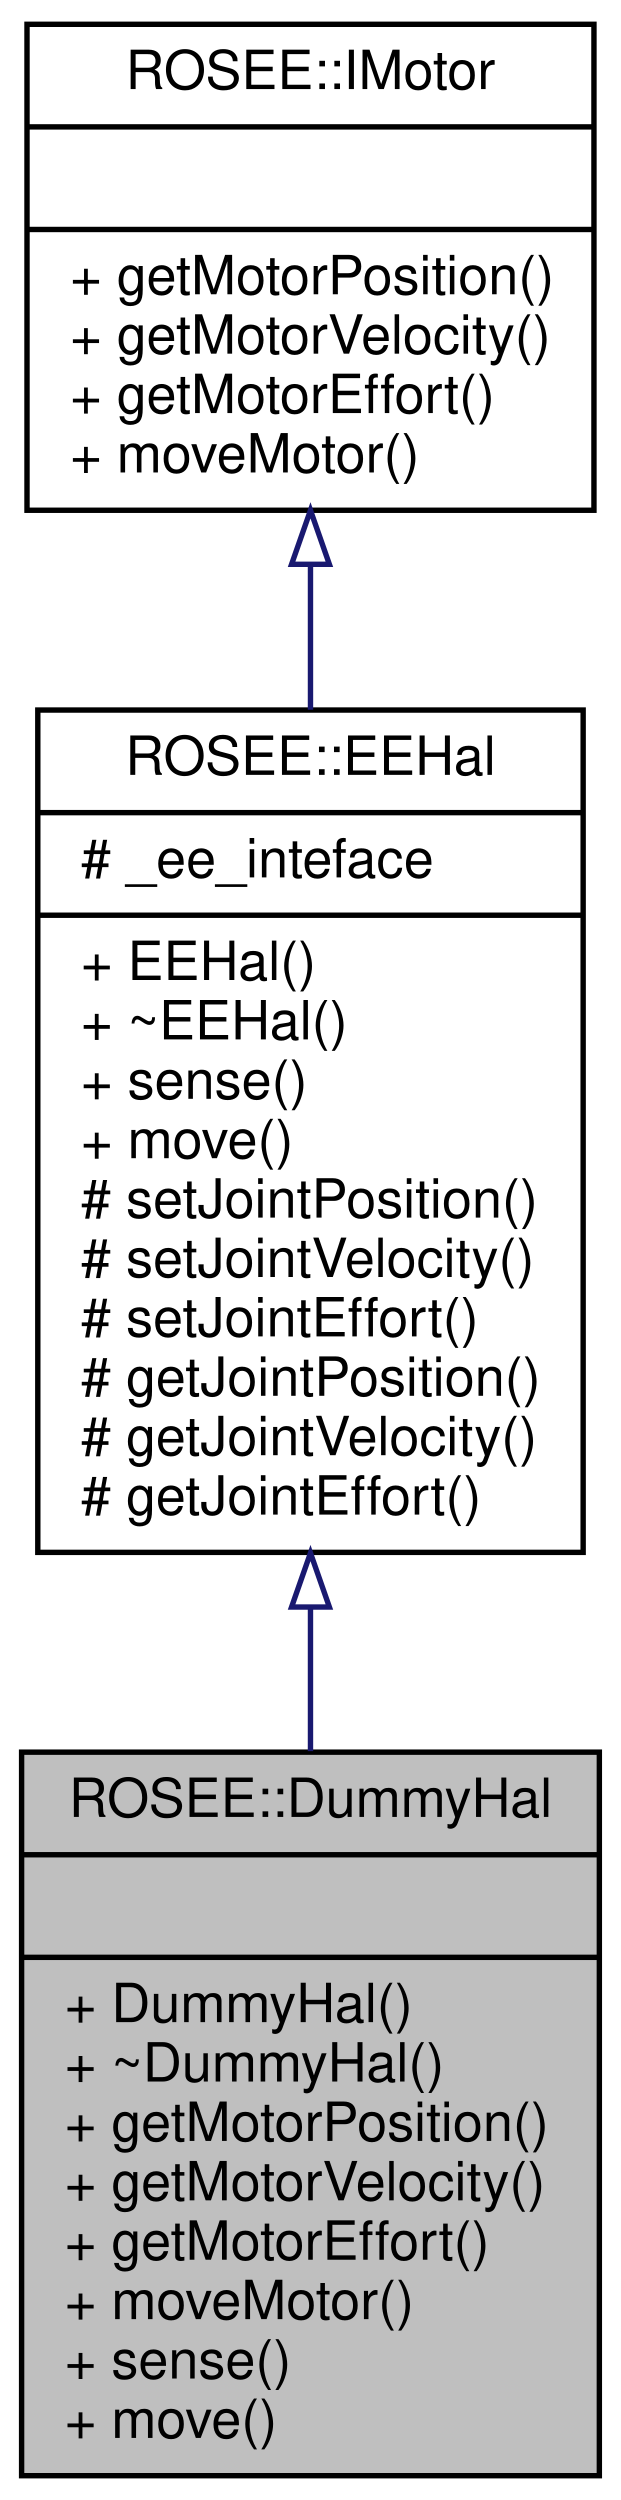
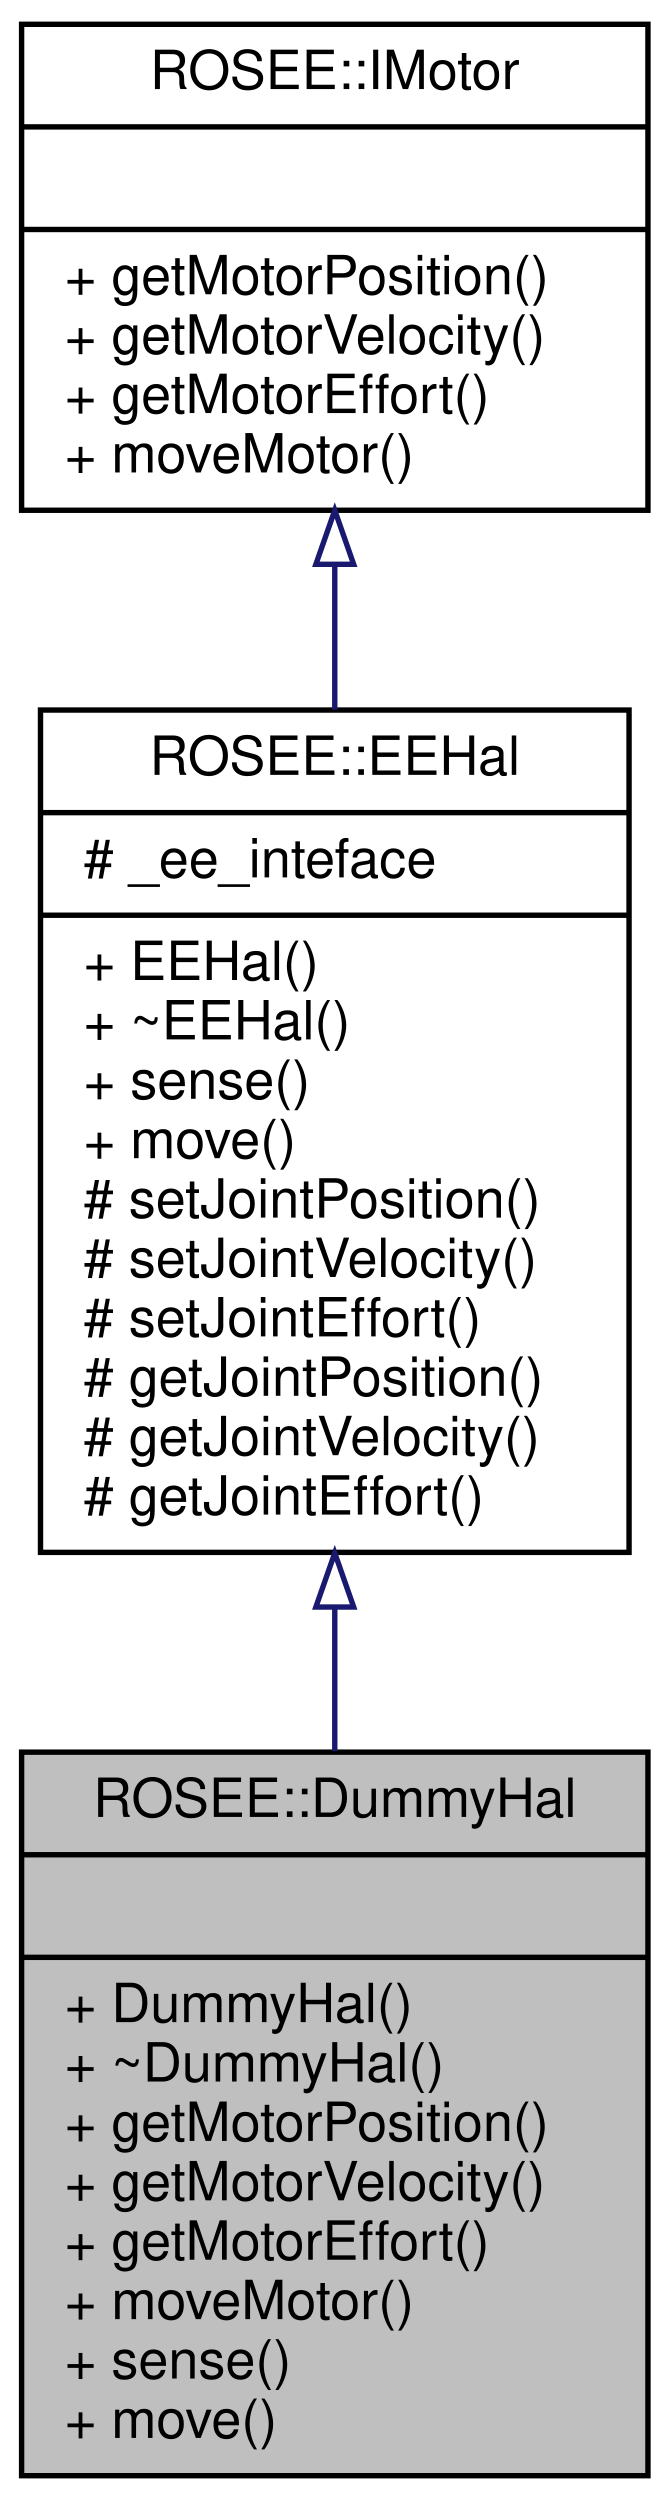
- <svg xmlns="http://www.w3.org/2000/svg" xmlns:xlink="http://www.w3.org/1999/xlink" width="115pt" height="463pt" viewBox="0.00 0.00 115.00 463.00">
+ <svg xmlns="http://www.w3.org/2000/svg" xmlns:xlink="http://www.w3.org/1999/xlink" width="124pt" height="463pt" viewBox="0.00 0.00 124.00 463.00">
  <g id="graph0" class="graph" transform="scale(1 1) rotate(0) translate(4 459)">
    <g id="node1" class="node">
-       <polygon fill="#bfbfbf" stroke="black" points="-7.10543e-15,-0.5 -7.10543e-15,-134.5 107,-134.5 107,-0.5 -7.10543e-15,-0.5" />
-       <text text-anchor="middle" x="53.5" y="-122.5" font-family="Helvetica,sans-Serif" font-size="10.00">ROSEE::DummyHal</text>
-       <polyline fill="none" stroke="black" points="-7.10543e-15,-115.5 107,-115.5 " />
-       <text text-anchor="middle" x="53.5" y="-103.5" font-family="Helvetica,sans-Serif" font-size="10.00"> </text>
-       <polyline fill="none" stroke="black" points="-7.10543e-15,-96.5 107,-96.5 " />
+       <polygon fill="#bfbfbf" stroke="black" points="-7.10543e-15,-0.5 -7.10543e-15,-134.5 116,-134.5 116,-0.5 -7.10543e-15,-0.5" />
+       <text text-anchor="middle" x="58" y="-122.5" font-family="Helvetica,sans-Serif" font-size="10.00">ROSEE::DummyHal</text>
+       <polyline fill="none" stroke="black" points="-7.10543e-15,-115.5 116,-115.5 " />
+       <text text-anchor="middle" x="58" y="-103.5" font-family="Helvetica,sans-Serif" font-size="10.00"> </text>
+       <polyline fill="none" stroke="black" points="-7.10543e-15,-96.5 116,-96.5 " />
      <text text-anchor="start" x="8" y="-84.5" font-family="Helvetica,sans-Serif" font-size="10.00">+ DummyHal()</text>
      <text text-anchor="start" x="8" y="-73.5" font-family="Helvetica,sans-Serif" font-size="10.00">+ ~DummyHal()</text>
      <text text-anchor="start" x="8" y="-62.5" font-family="Helvetica,sans-Serif" font-size="10.00">+ getMotorPosition()</text>
      <text text-anchor="start" x="8" y="-51.5" font-family="Helvetica,sans-Serif" font-size="10.00">+ getMotorVelocity()</text>
      <text text-anchor="start" x="8" y="-40.5" font-family="Helvetica,sans-Serif" font-size="10.00">+ getMotorEffort()</text>
      <text text-anchor="start" x="8" y="-29.5" font-family="Helvetica,sans-Serif" font-size="10.00">+ moveMotor()</text>
      <text text-anchor="start" x="8" y="-18.5" font-family="Helvetica,sans-Serif" font-size="10.00">+ sense()</text>
      <text text-anchor="start" x="8" y="-7.5" font-family="Helvetica,sans-Serif" font-size="10.00">+ move()</text>
    </g>
    <g id="node2" class="node">
      <g id="a_node2">
        <a xlink:href="classROSEE_1_1EEHal.html" target="_top" xlink:title="Class representing an end-effector. ">
-           <polygon fill="none" stroke="black" points="3,-171.5 3,-327.5 104,-327.5 104,-171.5 3,-171.5" />
-           <text text-anchor="middle" x="53.5" y="-315.5" font-family="Helvetica,sans-Serif" font-size="10.00">ROSEE::EEHal</text>
-           <polyline fill="none" stroke="black" points="3,-308.5 104,-308.5 " />
-           <text text-anchor="start" x="11" y="-296.5" font-family="Helvetica,sans-Serif" font-size="10.00"># _ee_inteface</text>
-           <polyline fill="none" stroke="black" points="3,-289.5 104,-289.5 " />
-           <text text-anchor="start" x="11" y="-277.5" font-family="Helvetica,sans-Serif" font-size="10.00">+ EEHal()</text>
-           <text text-anchor="start" x="11" y="-266.5" font-family="Helvetica,sans-Serif" font-size="10.00">+ ~EEHal()</text>
-           <text text-anchor="start" x="11" y="-255.5" font-family="Helvetica,sans-Serif" font-size="10.00">+ sense()</text>
-           <text text-anchor="start" x="11" y="-244.5" font-family="Helvetica,sans-Serif" font-size="10.00">+ move()</text>
-           <text text-anchor="start" x="11" y="-233.5" font-family="Helvetica,sans-Serif" font-size="10.00"># setJointPosition()</text>
-           <text text-anchor="start" x="11" y="-222.5" font-family="Helvetica,sans-Serif" font-size="10.00"># setJointVelocity()</text>
-           <text text-anchor="start" x="11" y="-211.5" font-family="Helvetica,sans-Serif" font-size="10.00"># setJointEffort()</text>
-           <text text-anchor="start" x="11" y="-200.5" font-family="Helvetica,sans-Serif" font-size="10.00"># getJointPosition()</text>
-           <text text-anchor="start" x="11" y="-189.5" font-family="Helvetica,sans-Serif" font-size="10.00"># getJointVelocity()</text>
-           <text text-anchor="start" x="11" y="-178.5" font-family="Helvetica,sans-Serif" font-size="10.00"># getJointEffort()</text>
+           <polygon fill="none" stroke="black" points="3.5,-171.5 3.5,-327.5 112.5,-327.5 112.5,-171.5 3.5,-171.5" />
+           <text text-anchor="middle" x="58" y="-315.5" font-family="Helvetica,sans-Serif" font-size="10.00">ROSEE::EEHal</text>
+           <polyline fill="none" stroke="black" points="3.5,-308.5 112.5,-308.5 " />
+           <text text-anchor="start" x="11.5" y="-296.5" font-family="Helvetica,sans-Serif" font-size="10.00"># _ee_inteface</text>
+           <polyline fill="none" stroke="black" points="3.5,-289.5 112.5,-289.5 " />
+           <text text-anchor="start" x="11.5" y="-277.5" font-family="Helvetica,sans-Serif" font-size="10.00">+ EEHal()</text>
+           <text text-anchor="start" x="11.5" y="-266.5" font-family="Helvetica,sans-Serif" font-size="10.00">+ ~EEHal()</text>
+           <text text-anchor="start" x="11.5" y="-255.5" font-family="Helvetica,sans-Serif" font-size="10.00">+ sense()</text>
+           <text text-anchor="start" x="11.5" y="-244.5" font-family="Helvetica,sans-Serif" font-size="10.00">+ move()</text>
+           <text text-anchor="start" x="11.5" y="-233.5" font-family="Helvetica,sans-Serif" font-size="10.00"># setJointPosition()</text>
+           <text text-anchor="start" x="11.5" y="-222.5" font-family="Helvetica,sans-Serif" font-size="10.00"># setJointVelocity()</text>
+           <text text-anchor="start" x="11.5" y="-211.5" font-family="Helvetica,sans-Serif" font-size="10.00"># setJointEffort()</text>
+           <text text-anchor="start" x="11.5" y="-200.5" font-family="Helvetica,sans-Serif" font-size="10.00"># getJointPosition()</text>
+           <text text-anchor="start" x="11.5" y="-189.5" font-family="Helvetica,sans-Serif" font-size="10.00"># getJointVelocity()</text>
+           <text text-anchor="start" x="11.5" y="-178.5" font-family="Helvetica,sans-Serif" font-size="10.00"># getJointEffort()</text>
        </a>
      </g>
    </g>
    <g id="edge1" class="edge">
-       <path fill="none" stroke="midnightblue" d="M53.5,-161.308C53.5,-152.356 53.5,-143.366 53.5,-134.695" />
-       <polygon fill="none" stroke="midnightblue" points="50,-161.38 53.5,-171.38 57,-161.381 50,-161.38" />
+       <path fill="none" stroke="midnightblue" d="M58,-161.308C58,-152.356 58,-143.366 58,-134.695" />
+       <polygon fill="none" stroke="midnightblue" points="54.5,-161.38 58,-171.38 61.5,-161.381 54.5,-161.38" />
    </g>
    <g id="node3" class="node">
      <g id="a_node3">
        <a xlink:href="classROSEE_1_1IMotor.html" target="_top" xlink:title="Class representing a Motor. ">
-           <polygon fill="none" stroke="black" points="1,-364.5 1,-454.5 106,-454.5 106,-364.5 1,-364.5" />
-           <text text-anchor="middle" x="53.5" y="-442.5" font-family="Helvetica,sans-Serif" font-size="10.00">ROSEE::IMotor</text>
-           <polyline fill="none" stroke="black" points="1,-435.5 106,-435.5 " />
-           <text text-anchor="middle" x="53.5" y="-423.5" font-family="Helvetica,sans-Serif" font-size="10.00"> </text>
-           <polyline fill="none" stroke="black" points="1,-416.5 106,-416.5 " />
-           <text text-anchor="start" x="9" y="-404.5" font-family="Helvetica,sans-Serif" font-size="10.00">+ getMotorPosition()</text>
-           <text text-anchor="start" x="9" y="-393.5" font-family="Helvetica,sans-Serif" font-size="10.00">+ getMotorVelocity()</text>
-           <text text-anchor="start" x="9" y="-382.5" font-family="Helvetica,sans-Serif" font-size="10.00">+ getMotorEffort()</text>
-           <text text-anchor="start" x="9" y="-371.5" font-family="Helvetica,sans-Serif" font-size="10.00">+ moveMotor()</text>
+           <polygon fill="none" stroke="black" points="-7.10543e-15,-364.5 -7.10543e-15,-454.5 116,-454.5 116,-364.5 -7.10543e-15,-364.5" />
+           <text text-anchor="middle" x="58" y="-442.5" font-family="Helvetica,sans-Serif" font-size="10.00">ROSEE::IMotor</text>
+           <polyline fill="none" stroke="black" points="-7.10543e-15,-435.5 116,-435.5 " />
+           <text text-anchor="middle" x="58" y="-423.5" font-family="Helvetica,sans-Serif" font-size="10.00"> </text>
+           <polyline fill="none" stroke="black" points="-7.10543e-15,-416.5 116,-416.5 " />
+           <text text-anchor="start" x="8" y="-404.5" font-family="Helvetica,sans-Serif" font-size="10.00">+ getMotorPosition()</text>
+           <text text-anchor="start" x="8" y="-393.5" font-family="Helvetica,sans-Serif" font-size="10.00">+ getMotorVelocity()</text>
+           <text text-anchor="start" x="8" y="-382.5" font-family="Helvetica,sans-Serif" font-size="10.00">+ getMotorEffort()</text>
+           <text text-anchor="start" x="8" y="-371.5" font-family="Helvetica,sans-Serif" font-size="10.00">+ moveMotor()</text>
        </a>
      </g>
    </g>
    <g id="edge2" class="edge">
-       <path fill="none" stroke="midnightblue" d="M53.5,-354.232C53.5,-345.62 53.5,-336.572 53.5,-327.558" />
-       <polygon fill="none" stroke="midnightblue" points="50,-354.488 53.5,-364.488 57,-354.488 50,-354.488" />
+       <path fill="none" stroke="midnightblue" d="M58,-354.232C58,-345.62 58,-336.572 58,-327.558" />
+       <polygon fill="none" stroke="midnightblue" points="54.5,-354.488 58,-364.488 61.5,-354.488 54.5,-354.488" />
    </g>
  </g>
</svg>
